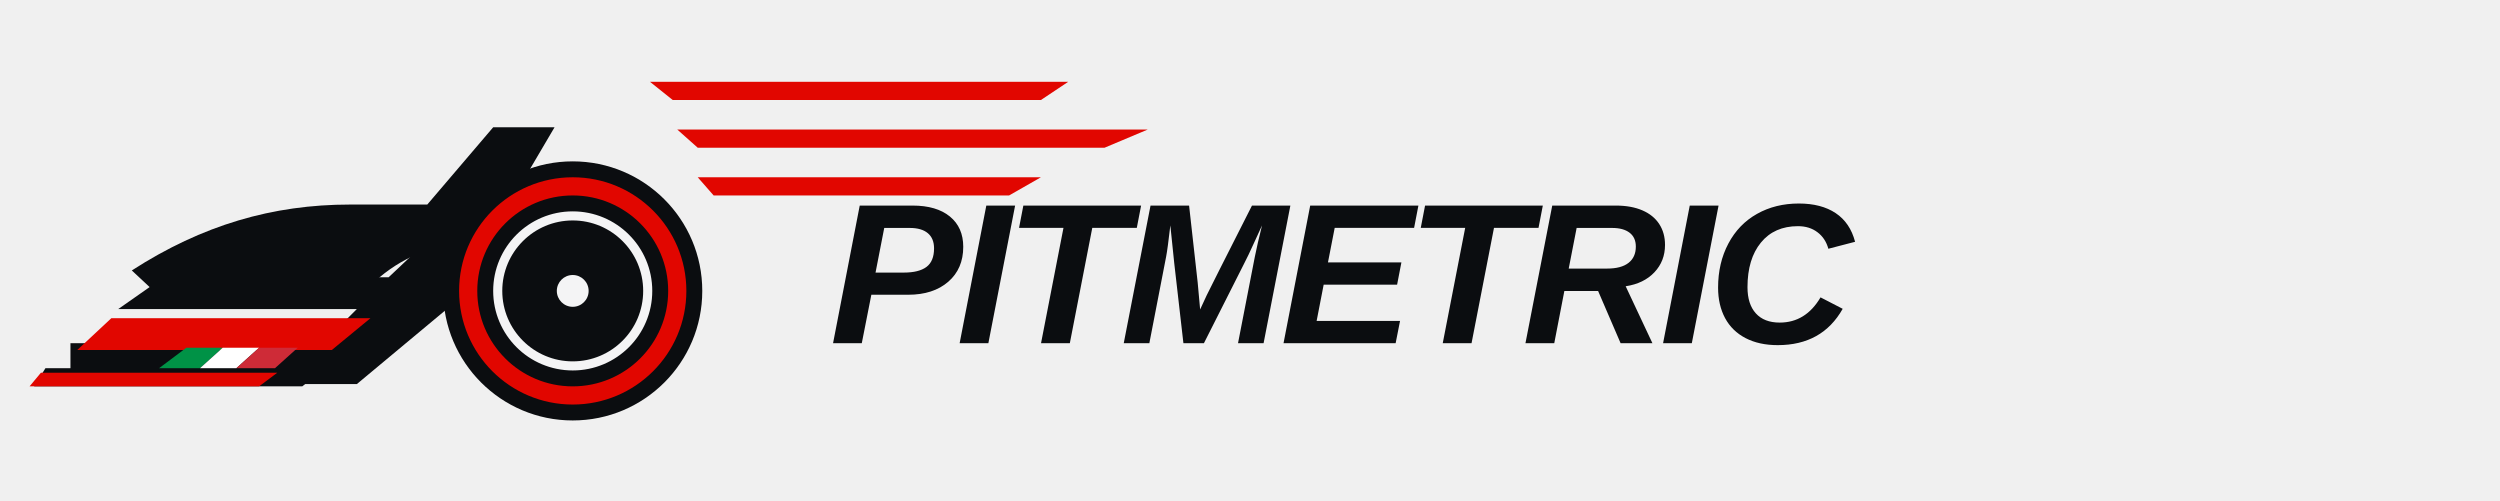
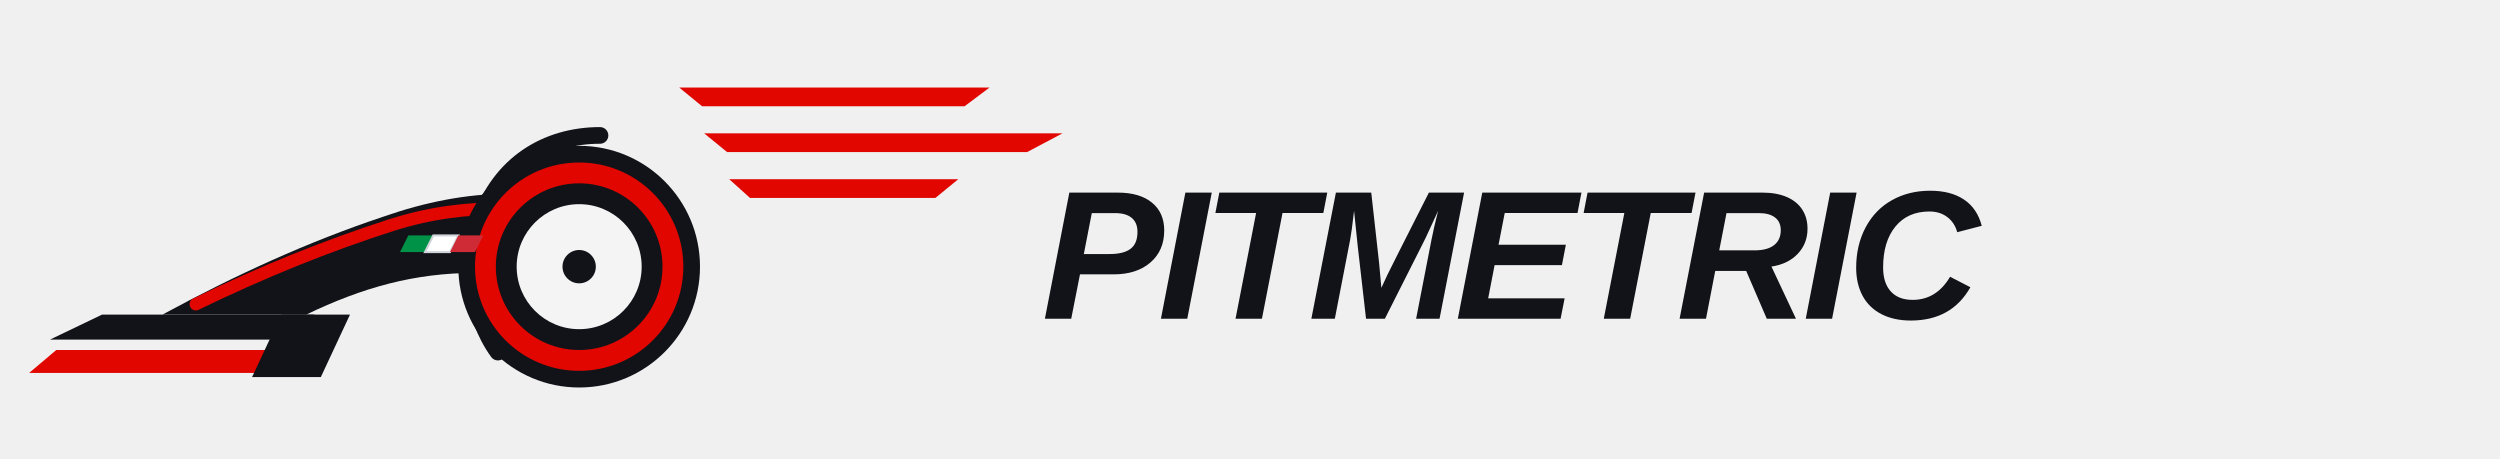
- <svg xmlns="http://www.w3.org/2000/svg" viewBox="0 0 1100 220" role="img" aria-label="PitMetric">
-   <path fill="#E10600" d="M286 36H470L458 44H296Z" />
-   <path fill="#E10600" d="M298 57H505L486 65H307Z" />
-   <path fill="#E10600" d="M307 78H458L444 86H314Z" />
-   <path fill="#0B0D10" d="M31 151h111l15-15H52l20-14h99l18-17c12-11 27-17 43-17h14v31h-14c-10 0-19 4-27 10l-48 40H31Z" />
-   <path fill="#0B0D10" d="M58 119c31-20 62-29 96-29h34l29-34h27l-20 34h22v17h-38c-15 0-29 5-41 15l-13 11H73Z" />
-   <path fill="#E10600" d="M34 154h112l17-14H49Z" />
-   <path fill="#0B0D10" d="M20 162h123l-10 8H15Z" />
-   <path fill="#E10600" d="M18 164h104l-8 6H13Z" />
-   <circle cx="252" cy="128" r="57" fill="#0B0D10" />
-   <circle cx="252" cy="128" r="46" fill="none" stroke="#E10600" stroke-width="8" />
-   <circle cx="252" cy="128" r="33" fill="none" stroke="#F4F4F5" stroke-width="4" />
-   <circle cx="252" cy="128" r="7" fill="#F4F4F5" />
-   <path fill="#009246" d="M82 153h16l-10 9H70Z" />
-   <path fill="#FFFFFF" d="M98 153h16l-10 9H88Z" />
-   <path fill="#CE2B37" d="M114 153h17l-10 9h-17Z" />
-   <text x="365" y="151" fill="#0B0D10" font-family="Arial,Helvetica,sans-serif" font-size="88" font-weight="900" font-style="italic" letter-spacing="-3">PITMETRIC</text>
+ <svg xmlns="http://www.w3.org/2000/svg" viewBox="0 0 1200 220" role="img" aria-label="PitMetric">
+   <g>
+     <path fill="#111318" d="M24 163H135L151 151H49Z" />
+     <path fill="#E10600" d="M14 179H124L137 168H27Z" />
+     <path fill="#111318" d="M135 151H168L154 181H121Z" />
+     <path fill="#111318" d="M78 151C113 132 148 116 184 104C204 97 224 93 244 93H255L272 108L261 131H228C199 131 174 138 147 151H78Z" />
+     <path d="M94 146C127 130 157 118 188 108C207 102 224 100 243 100" fill="none" stroke="#E10600" stroke-width="6" stroke-linecap="round" />
+     <path d="M239 169C226 151 224 126 231 105C240 79 262 65 288 65" fill="none" stroke="#111318" stroke-width="8" stroke-linecap="round" />
+     <circle cx="278" cy="128" r="58" fill="#111318" />
+     <circle cx="278" cy="128" r="45" fill="none" stroke="#E10600" stroke-width="10" />
+     <circle cx="278" cy="128" r="30" fill="#F4F4F5" />
+     <circle cx="278" cy="128" r="8" fill="#111318" />
+     <path fill="#009246" d="M196 113h12l-4 8h-12Z" />
+     <path fill="#FFFFFF" d="M208 113h12l-4 8h-12Z" stroke="#d1d5db" stroke-width="1" />
+     <path fill="#CE2B37" d="M220 113h12l-4 8h-12Z" />
+     <path fill="#E10600" d="M326 42H475L463 51H337Z" />
+     <path fill="#E10600" d="M338 64H510L493 73H349Z" />
+     <path fill="#E10600" d="M350 86H460L449 95H360Z" />
+   </g>
+   <text x="500" y="153" fill="#111318" font-family="Arial,Helvetica,sans-serif" font-size="88" font-weight="900" font-style="italic" letter-spacing="-3">PITMETRIC</text>
</svg>
